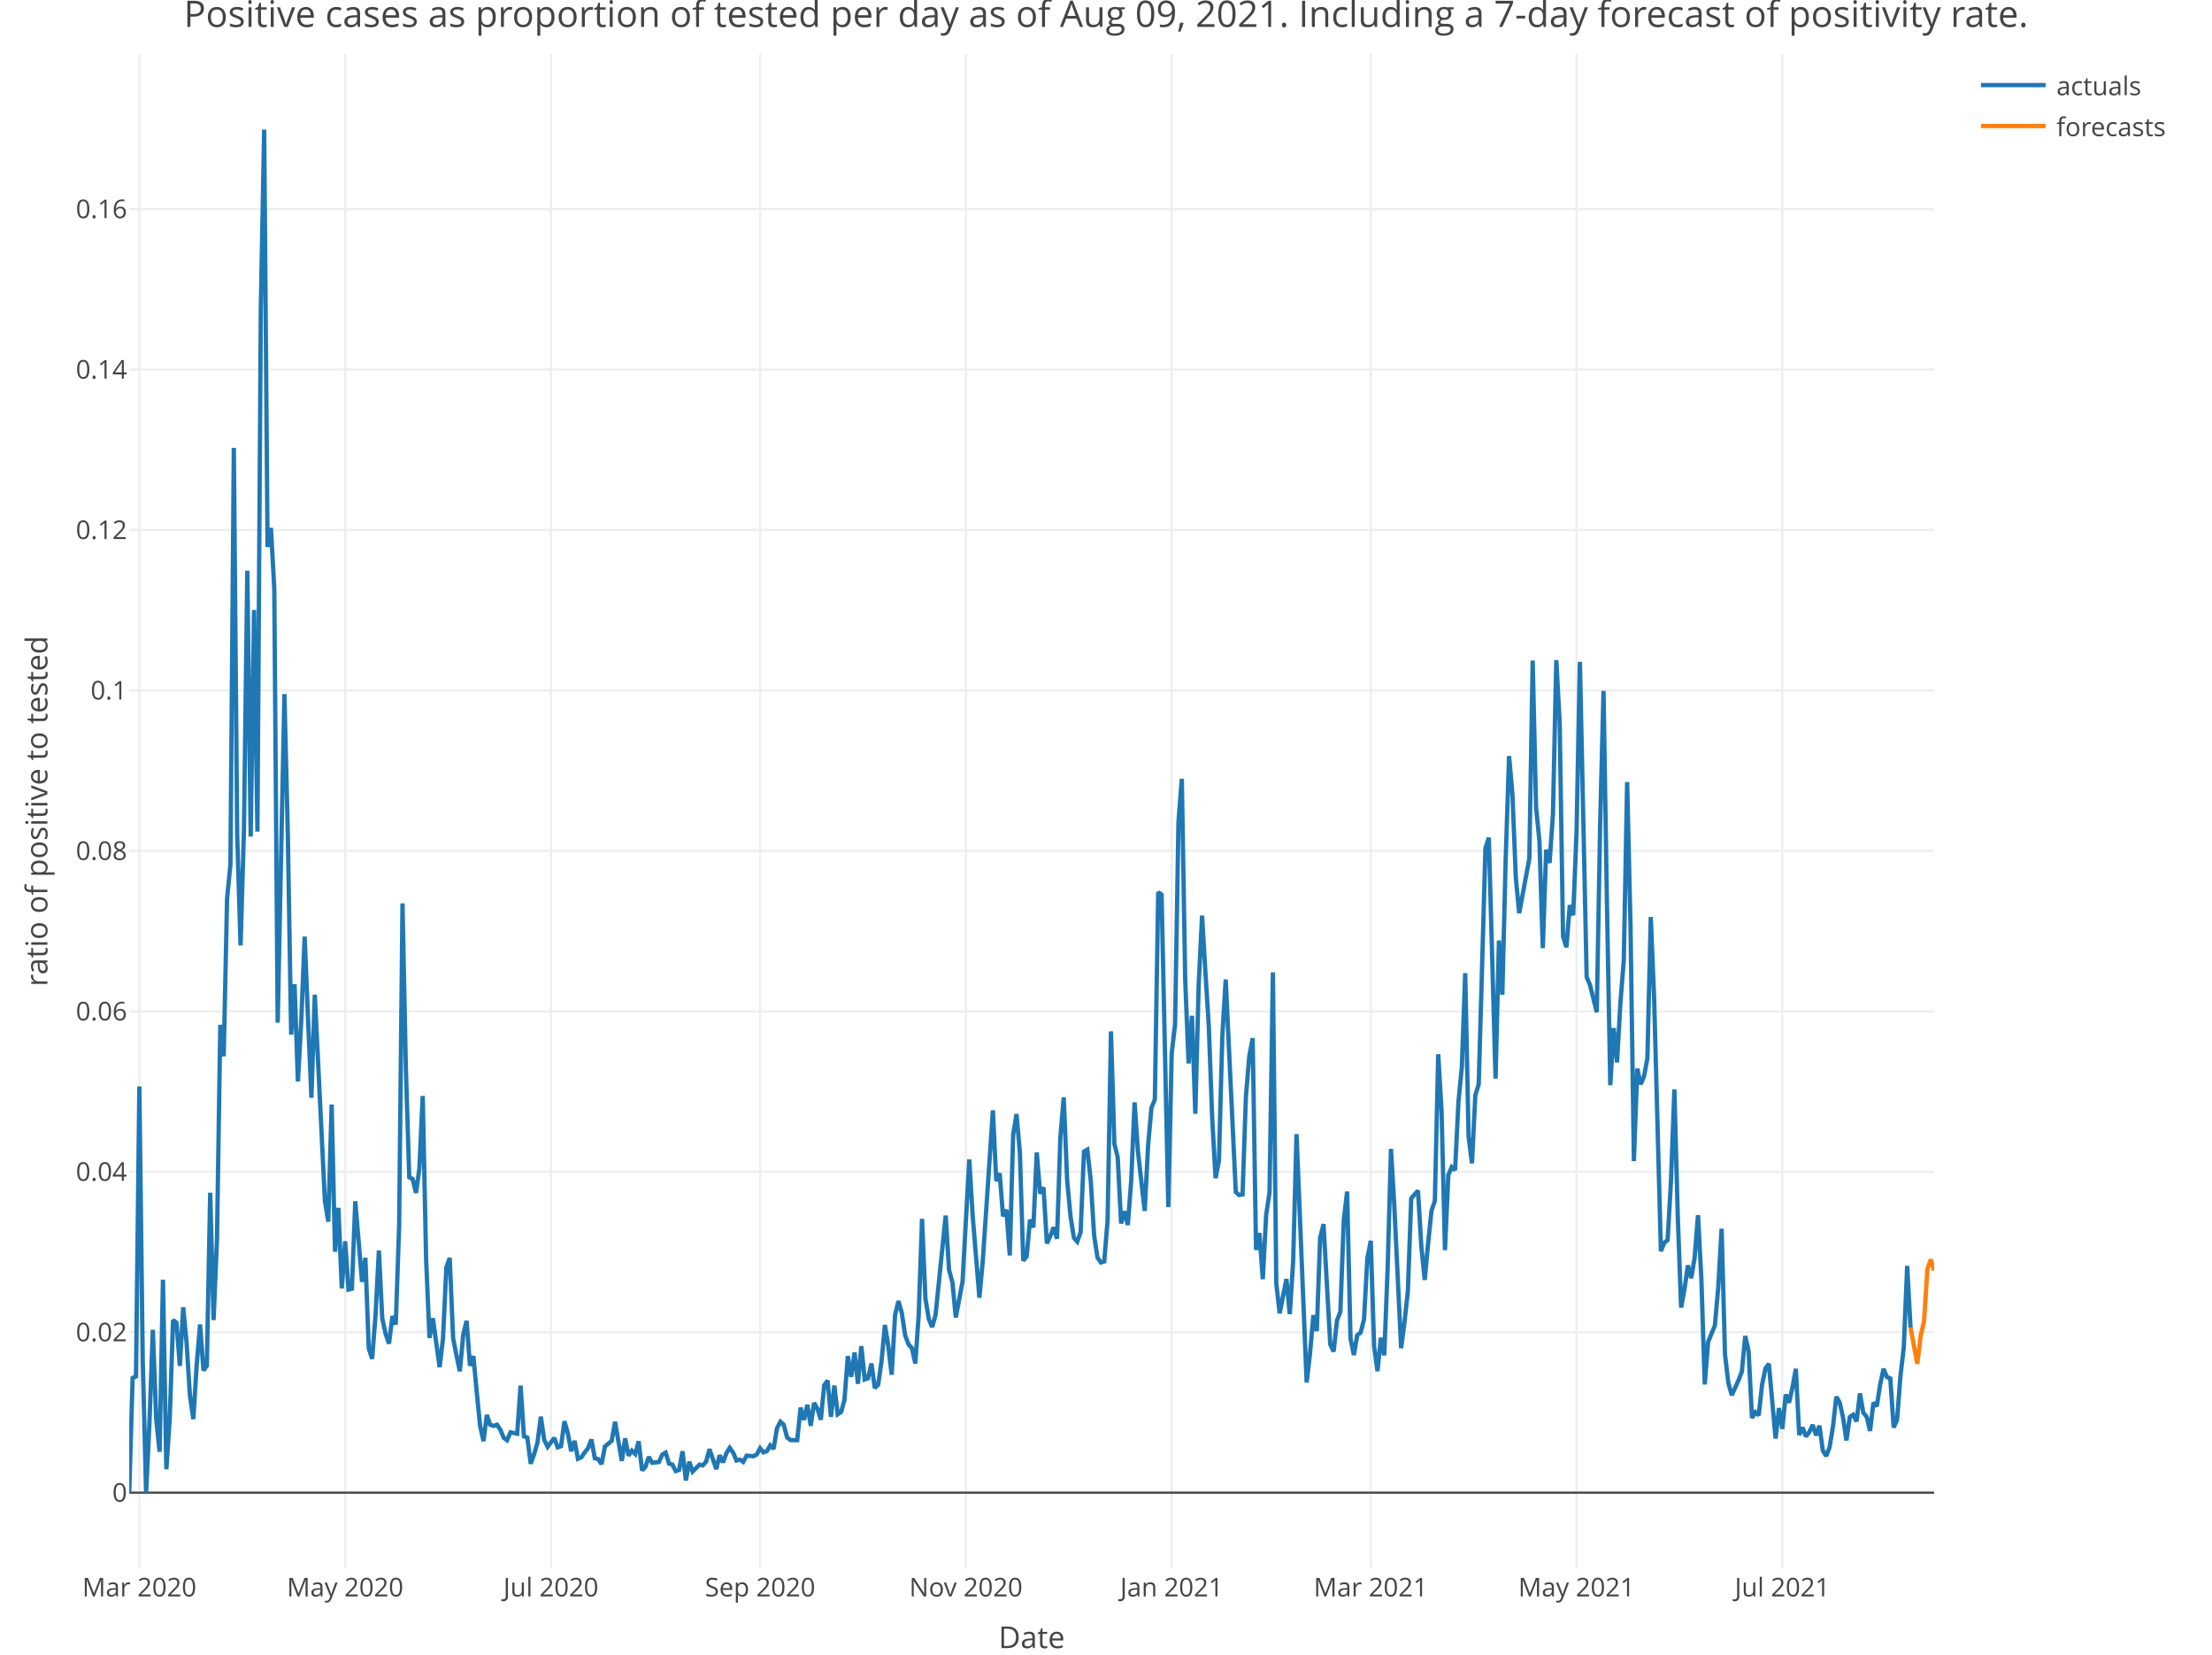
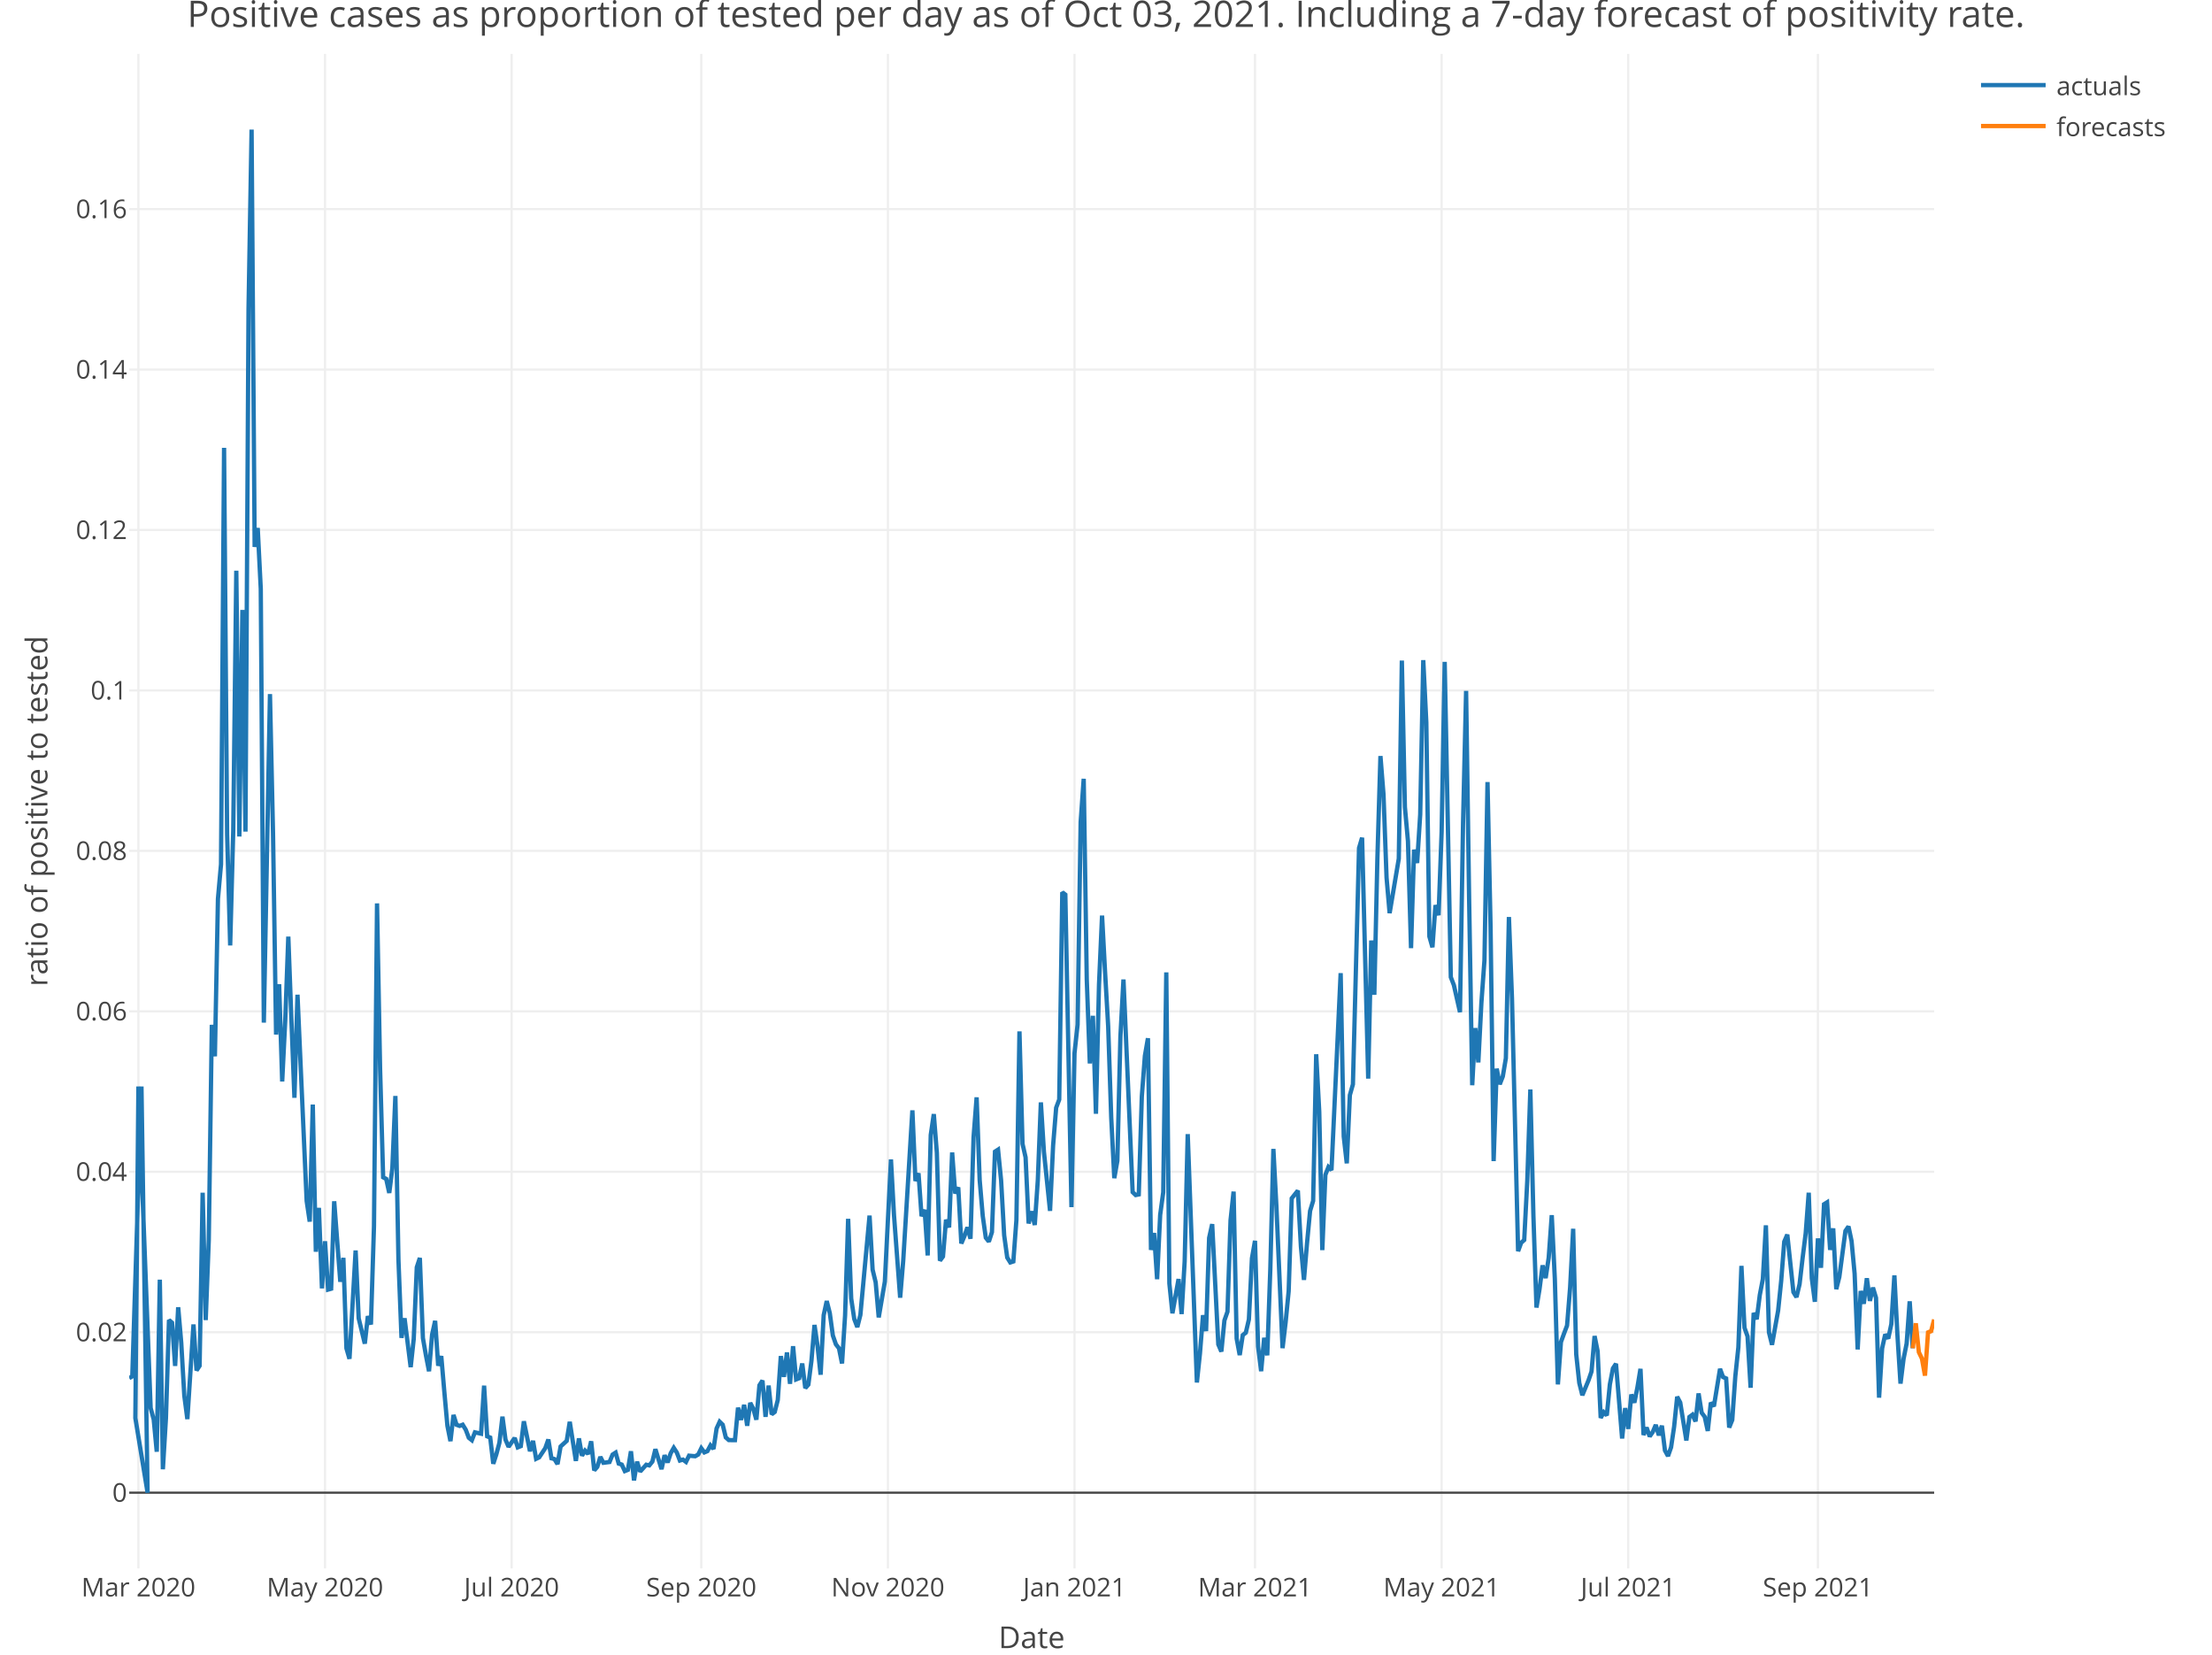
<svg xmlns="http://www.w3.org/2000/svg" class="main-svg" width="1027" height="768" style="" viewBox="0 0 1027 768">
  <rect x="0" y="0" width="1027" height="768" style="fill: rgb(255, 255, 255); fill-opacity: 1;" />
-   <defs id="defs-13354d">
+   <defs id="defs-9c3a24">
    <g class="clips">
-       <clipPath id="clip13354dxyplot" class="plotclip">
+       <clipPath id="clip9c3a24xyplot" class="plotclip">
        <rect width="838" height="703" />
      </clipPath>
-       <clipPath class="axesclip" id="clip13354dx">
+       <clipPath class="axesclip" id="clip9c3a24x">
        <rect x="60" y="0" width="838" height="768" />
      </clipPath>
-       <clipPath class="axesclip" id="clip13354dy">
+       <clipPath class="axesclip" id="clip9c3a24y">
        <rect x="0" y="25" width="1027" height="703" />
      </clipPath>
-       <clipPath class="axesclip" id="clip13354dxy">
+       <clipPath class="axesclip" id="clip9c3a24xy">
        <rect x="60" y="25" width="838" height="703" />
      </clipPath>
    </g>
    <g class="gradients" />
  </defs>
  <g class="bglayer" />
  <g class="layer-below">
    <g class="imagelayer" />
    <g class="shapelayer" />
  </g>
  <g class="cartesianlayer">
    <g class="subplot xy">
      <g class="layer-subplot">
        <g class="shapelayer" />
        <g class="imagelayer" />
      </g>
      <g class="gridlayer">
        <g class="x">
-           <path class="xgrid crisp" transform="translate(64.7,0)" d="M0,25v703" style="stroke: rgb(238, 238, 238); stroke-opacity: 1; stroke-width: 1px;" />
-           <path class="xgrid crisp" transform="translate(160.25,0)" d="M0,25v703" style="stroke: rgb(238, 238, 238); stroke-opacity: 1; stroke-width: 1px;" />
-           <path class="xgrid crisp" transform="translate(255.79,0)" d="M0,25v703" style="stroke: rgb(238, 238, 238); stroke-opacity: 1; stroke-width: 1px;" />
-           <path class="xgrid crisp" transform="translate(352.91,0)" d="M0,25v703" style="stroke: rgb(238, 238, 238); stroke-opacity: 1; stroke-width: 1px;" />
-           <path class="xgrid crisp" transform="translate(448.46,0)" d="M0,25v703" style="stroke: rgb(238, 238, 238); stroke-opacity: 1; stroke-width: 1px;" />
-           <path class="xgrid crisp" transform="translate(544,0)" d="M0,25v703" style="stroke: rgb(238, 238, 238); stroke-opacity: 1; stroke-width: 1px;" />
-           <path class="xgrid crisp" transform="translate(636.42,0)" d="M0,25v703" style="stroke: rgb(238, 238, 238); stroke-opacity: 1; stroke-width: 1px;" />
-           <path class="xgrid crisp" transform="translate(731.97,0)" d="M0,25v703" style="stroke: rgb(238, 238, 238); stroke-opacity: 1; stroke-width: 1px;" />
-           <path class="xgrid crisp" transform="translate(827.51,0)" d="M0,25v703" style="stroke: rgb(238, 238, 238); stroke-opacity: 1; stroke-width: 1px;" />
+           <path class="xgrid crisp" transform="translate(64.26,0)" d="M0,25v703" style="stroke: rgb(238, 238, 238); stroke-opacity: 1; stroke-width: 1px;" />
+           <path class="xgrid crisp" transform="translate(150.9,0)" d="M0,25v703" style="stroke: rgb(238, 238, 238); stroke-opacity: 1; stroke-width: 1px;" />
+           <path class="xgrid crisp" transform="translate(237.54,0)" d="M0,25v703" style="stroke: rgb(238, 238, 238); stroke-opacity: 1; stroke-width: 1px;" />
+           <path class="xgrid crisp" transform="translate(325.6,0)" d="M0,25v703" style="stroke: rgb(238, 238, 238); stroke-opacity: 1; stroke-width: 1px;" />
+           <path class="xgrid crisp" transform="translate(412.24,0)" d="M0,25v703" style="stroke: rgb(238, 238, 238); stroke-opacity: 1; stroke-width: 1px;" />
+           <path class="xgrid crisp" transform="translate(498.88,0)" d="M0,25v703" style="stroke: rgb(238, 238, 238); stroke-opacity: 1; stroke-width: 1px;" />
+           <path class="xgrid crisp" transform="translate(582.68,0)" d="M0,25v703" style="stroke: rgb(238, 238, 238); stroke-opacity: 1; stroke-width: 1px;" />
+           <path class="xgrid crisp" transform="translate(669.33,0)" d="M0,25v703" style="stroke: rgb(238, 238, 238); stroke-opacity: 1; stroke-width: 1px;" />
+           <path class="xgrid crisp" transform="translate(755.97,0)" d="M0,25v703" style="stroke: rgb(238, 238, 238); stroke-opacity: 1; stroke-width: 1px;" />
+           <path class="xgrid crisp" transform="translate(844.03,0)" d="M0,25v703" style="stroke: rgb(238, 238, 238); stroke-opacity: 1; stroke-width: 1px;" />
        </g>
        <g class="y">
          <path class="ygrid crisp" transform="translate(0,618.38)" d="M60,0h838" style="stroke: rgb(238, 238, 238); stroke-opacity: 1; stroke-width: 1px;" />
          <path class="ygrid crisp" transform="translate(0,543.9)" d="M60,0h838" style="stroke: rgb(238, 238, 238); stroke-opacity: 1; stroke-width: 1px;" />
          <path class="ygrid crisp" transform="translate(0,469.43)" d="M60,0h838" style="stroke: rgb(238, 238, 238); stroke-opacity: 1; stroke-width: 1px;" />
          <path class="ygrid crisp" transform="translate(0,394.95)" d="M60,0h838" style="stroke: rgb(238, 238, 238); stroke-opacity: 1; stroke-width: 1px;" />
          <path class="ygrid crisp" transform="translate(0,320.48)" d="M60,0h838" style="stroke: rgb(238, 238, 238); stroke-opacity: 1; stroke-width: 1px;" />
          <path class="ygrid crisp" transform="translate(0,246)" d="M60,0h838" style="stroke: rgb(238, 238, 238); stroke-opacity: 1; stroke-width: 1px;" />
          <path class="ygrid crisp" transform="translate(0,171.53)" d="M60,0h838" style="stroke: rgb(238, 238, 238); stroke-opacity: 1; stroke-width: 1px;" />
          <path class="ygrid crisp" transform="translate(0,97.05)" d="M60,0h838" style="stroke: rgb(238, 238, 238); stroke-opacity: 1; stroke-width: 1px;" />
        </g>
      </g>
      <g class="zerolinelayer">
        <path class="yzl zl crisp" transform="translate(0,692.85)" d="M60,0h838" style="stroke: rgb(68, 68, 68); stroke-opacity: 1; stroke-width: 1px;" />
      </g>
      <path class="xlines-below" />
      <path class="ylines-below" />
      <g class="overlines-below" />
      <g class="xaxislayer-below" />
      <g class="yaxislayer-below" />
      <g class="overaxes-below" />
-       <g class="plot" transform="translate(60, 25)" clip-path="url('#clip13354dxyplot')">
+       <g class="plot" transform="translate(60, 25)" clip-path="url('#clip9c3a24xyplot')">
        <g class="scatterlayer mlayer">
-           <g class="trace scatter traced43e6e" style="stroke-miterlimit: 2; opacity: 1;">
+           <g class="trace scatter trace505f63" style="stroke-miterlimit: 2; opacity: 1;">
            <g class="fills" />
            <g class="errorbars" />
            <g class="lines">
-               <path class="js-line" d="M0,667.85L1.57,614.65L3.13,613.88L4.7,479.31L6.27,606.3L7.83,667.85L9.4,635.19L10.96,592.24L12.53,633.84L14.1,648.85L15.66,568.99L17.23,656.99L18.8,633.37L20.36,587.72L21.93,588.96L23.5,609.02L25.06,581.78L26.63,598.29L28.19,622.85L29.76,633.7L31.33,608.34L32.89,589.76L34.46,611.12L36.03,608.98L37.59,528.61L39.16,587.74L40.73,550.68L42.29,450.69L43.86,465.31L45.42,392.22L46.99,376.2L48.56,182.87L50.12,362.24L51.69,413.84L53.26,360.54L54.82,239.9L56.39,363.29L57.96,258.12L59.52,361.01L61.09,118.28L62.65,35.15L64.22,228.86L65.79,220.07L67.35,248.32L68.92,449.67L72.05,297.17L73.62,361.77L75.19,455.21L76.75,431.85L78.32,476.98L79.88,448.51L81.45,409.75L83.02,447.94L84.58,484.56L86.15,436.71L90.85,532.47L92.41,542.04L93.98,487.7L95.55,556.02L97.11,535.64L98.68,573.02L100.25,551.15L101.81,573.59L103.38,573.19L104.95,532.59L108.08,569.97L109.64,558.85L111.21,600.84L112.78,605.71L114.34,585.75L115.91,555.43L117.48,586.92L119.04,594.14L120.61,598.67L122.18,585.91L123.74,589.78L125.31,544.2L126.87,394.32L128.44,471.12L130.01,521.47L131.57,522.22L133.14,528.73L134.71,517.37L136.27,483.71L137.84,559.63L139.41,596L140.97,586.89L144.1,609.58L145.67,596.5L147.24,563.23L148.8,558.9L150.37,596.08L151.94,604.18L153.5,611.49L155.07,594.52L156.64,588.09L158.2,608.93L159.77,604.45L161.33,620.98L162.9,636.79L164.47,643.93L166.03,631.77L167.6,636.34L169.17,636.86L170.73,636.31L172.3,638.62L173.87,642.37L175.43,643.5L177,639.84L180.13,640.47L181.7,618.17L183.26,641.7L184.83,642.27L186.4,654.42L187.96,650.06L189.53,644.7L191.1,632.57L192.66,643.24L194.23,646.56L197.36,642.45L198.93,646.82L200.49,646.25L202.06,634.71L203.63,640.25L205.19,648.61L206.76,643.8L208.33,652.13L209.89,651.45L211.46,649.18L213.02,647.18L214.59,643.16L216.16,651.87L217.72,652.25L219.29,654.59L220.86,646.42L223.99,643.81L225.56,634.95L228.69,653.1L230.25,642.65L231.82,650.67L233.39,648.34L234.95,649.88L236.52,644L238.09,657.49L239.65,655.88L241.22,651.24L242.79,653.98L245.92,653.62L247.48,650.17L249.05,649.26L250.62,654.34L252.18,654.81L253.75,657.83L255.32,657.26L256.88,648.63L258.45,662.16L260.01,653.45L261.58,658.05L263.15,656.48L264.71,654.88L266.28,655.18L267.85,653.43L269.41,647.67L272.55,656.93L274.11,650.47L275.68,653.82L277.24,649.54L278.81,647.04L280.38,649.24L281.94,652.93L283.51,652.5L285.08,653.57L286.64,650.68L289.78,650.94L291.34,650.14L292.91,647.22L294.47,649.16L296.04,648.57L297.61,645.9L299.17,647.53L300.74,638.03L302.31,634.93L303.87,636.33L305.44,642.19L307.01,643.45L310.14,643.46L311.7,628.39L313.27,634.06L314.84,627.07L316.4,636.8L317.97,626.17L319.54,628.93L321.1,633.98L322.67,618.01L324.24,615.81L325.8,632.65L327.37,618.13L328.93,631.47L330.5,630.39L332.07,624.84L333.63,604.45L335.2,614.09L336.77,602.76L338.33,617.32L339.9,599.86L341.47,615.28L343.03,614.71L344.6,607.89L346.16,619.3L347.73,617.69L349.3,606.64L350.86,590L352.43,599.84L354,613.1L355.56,585.46L357.13,578.91L358.7,584.49L360.26,594.89L361.83,599L363.39,600.82L364.96,607.87L366.53,585.58L368.09,540.73L369.66,577.74L371.23,587.26L372.79,590.99L374.36,585.36L379.06,539.24L380.62,564.36L382.19,570.21L383.76,586.49L386.89,569.88L388.46,541.36L390.02,513.18L391.59,539.19L394.72,577.35L396.29,560.22L400.99,490.39L402.55,523.19L404.12,519.59L405.69,539.52L407.25,536.55L408.82,557.74L410.39,501.82L411.95,492.13L413.52,510.06L415.08,560.16L416.65,558.24L418.22,541.15L419.78,544.71L421.35,509.94L422.92,528.97L424.48,526.13L426.05,552.17L427.61,548.83L429.18,544.69L430.75,549.98L432.31,502.86L433.88,484.35L435.45,522.78L437.01,539.39L438.58,549.49L440.15,551.31L441.71,546.93L443.28,509.55L444.84,508.63L446.41,522.88L447.98,548.38L449.54,558.71L451.11,560.98L452.68,560.53L454.24,541.31L455.81,453.74L457.38,505.92L458.94,512.19L460.51,542.9L462.07,537.26L463.64,543.6L465.21,522.81L466.77,486.7L468.34,509.59L471.47,537.05L473.04,506.75L474.61,489.16L476.17,485.36L477.74,389.16L479.3,390.26L482.44,535.32L484,463.9L485.57,450.6L487.14,356.6L488.7,336.49L490.27,429.6L491.84,468.62L493.4,446.5L494.97,491.98L496.53,432.08L498.1,399.98L499.67,426.57L501.23,451.36L502.8,493.83L504.37,521.87L505.93,513.81L507.5,456.12L509.07,429.65L513.76,528.35L515.33,529.7L516.9,529.41L518.46,483.97L520.03,465.14L521.6,456.92L523.16,555.18L524.73,547.32L526.3,568.77L527.86,538.94L529.43,528.41L530.99,426.34L532.56,570.69L534.13,584.59L537.26,568.69L538.83,584.94L540.39,560.52L541.96,501.42L546.66,616.71L548.22,603.24L549.79,585.47L551.36,592.84L552.92,549.59L554.49,543.2L557.62,599.03L559.19,602.34L560.76,587.9L562.32,583.83L563.89,541.43L565.45,528.1L567.02,596.3L568.59,603.98L570.15,594.71L571.72,593.58L573.29,587.45L574.85,559.06L576.42,550.94L577.99,600.05L579.55,611.46L581.12,595.96L582.68,604.1L584.25,564.02L585.82,508.29L587.38,535.2L590.52,600.77L592.08,588.84L593.65,574.3L595.21,531.23L598.35,527.65L599.91,553.55L601.48,569.1L603.05,552.09L604.61,537.08L606.18,532.39L607.75,464.35L609.31,491.02L610.88,555.27L612.44,520.33L614.01,516.7L615.58,518.12L617.14,486.36L618.71,470.3L620.28,426.7L621.84,502.48L623.41,514.99L624.98,483.32L626.54,478.32L628.11,423.7L629.67,368.63L631.24,363.83L634.37,475.67L635.94,411.54L637.51,436.75L639.07,373.53L640.64,325.93L642.21,343.76L643.77,382.38L645.34,398.85L650.04,373.56L651.6,281.61L653.17,349.65L654.74,365.51L656.3,415.1L657.87,369.39L659.44,375.58L661,353.09L662.57,281.41L664.13,310.26L665.7,409.68L667.27,414.69L668.83,395.13L670.4,399.81L671.97,361.08L673.53,282.22L676.67,428.56L678.23,432.25L681.36,444.82L682.93,357.12L684.5,295.68L686.06,393.23L687.63,478.73L689.2,452.19L690.76,468.14L692.33,440.48L693.9,420.78L695.46,338.01L697.03,405.25L698.59,513.95L700.16,471.03L701.73,478.28L703.29,474.64L704.86,466.2L706.43,400.64L707.99,438.33L711.13,555.76L712.69,551.85L714.26,550.56L715.82,523.05L717.39,480.7L718.96,539.39L720.52,581.93L722.09,573.34L723.66,562.34L725.22,568.26L726.79,558.78L728.36,539.04L729.92,568.5L731.49,617.6L733.05,597.95L734.62,594.02L736.19,590.28L737.75,572.65L739.32,545.35L740.89,603.63L742.45,616.92L744.02,622.61L747.15,615.74L748.72,611.63L750.28,595.14L751.85,602.18L753.42,633.15L754.98,630.5L756.55,631.96L758.12,617.57L759.68,610.16L761.25,608.02L764.38,642.71L765.95,628.58L767.51,638.25L769.08,622.28L770.65,626.08L772.21,618.96L773.78,610.37L775.35,641.07L776.91,637.61L778.48,641.74L780.04,639.72L781.61,636.39L783.18,641.21L784.74,636.76L786.31,648.26L787.88,650.85L789.44,646.8L791.01,637.21L792.58,623.33L794.14,626L795.71,633.04L797.27,643.62L798.84,632.7L800.41,631.66L801.97,634.76L803.54,621.78L805.11,630.71L806.67,632.64L808.24,639.19L809.81,626.06L811.37,627.76L812.94,617.58L814.5,610.37L816.07,614.19L817.64,614.82L819.2,637.61L820.77,634.09L822.34,613.86L823.9,600.37L825.47,562.58L827.04,591.28" style="vector-effect: non-scaling-stroke; fill: none; stroke: rgb(31, 119, 180); stroke-opacity: 1; stroke-width: 2px; opacity: 1;" />
+               <path class="js-line" d="M0,614.65L1.42,613.88L5.68,479.31L8.52,667.85L2.84,633.21L4.26,479.31L9.94,628.55L11.36,633.84L12.78,648.85L14.2,568.99L15.62,656.99L17.04,633.37L18.46,587.72L19.88,588.96L21.31,609.02L22.73,581.78L24.15,598.29L25.57,622.85L26.99,633.7L29.83,589.76L31.25,611.12L32.67,608.98L34.09,528.61L35.51,587.74L36.93,550.68L38.35,450.69L39.77,465.31L41.19,392.22L42.61,376.2L44.03,182.87L45.45,362.24L46.87,413.84L48.29,360.54L49.71,239.9L51.13,363.29L52.55,258.12L53.97,361.01L55.39,118.28L56.81,35.15L58.23,228.86L59.65,220.07L61.07,248.32L62.49,449.67L65.34,297.17L66.76,361.77L68.18,455.21L69.6,431.85L71.02,476.98L72.44,448.51L73.86,409.75L75.28,447.94L76.7,484.56L78.12,436.71L82.38,532.47L83.8,542.04L85.22,487.7L86.64,556.02L88.06,535.64L89.48,573.02L90.9,551.15L92.32,573.59L93.74,573.19L95.16,532.59L98,569.97L99.42,558.85L100.84,600.84L102.26,605.71L105.11,555.43L106.53,586.92L109.37,598.67L110.79,585.91L112.21,589.78L113.63,544.2L115.05,394.32L116.47,471.12L117.89,521.47L119.31,522.22L120.73,528.73L122.15,517.37L123.57,483.71L124.99,559.63L126.41,596L127.83,586.89L130.67,609.58L132.09,596.5L133.51,563.23L134.93,558.9L136.35,596.08L137.77,604.18L139.19,611.49L140.61,594.52L142.03,588.09L143.45,608.93L144.87,604.45L146.29,620.98L147.72,636.79L149.14,643.93L150.56,631.77L151.98,636.34L153.4,636.86L154.82,636.31L156.24,638.62L157.66,642.37L159.08,643.5L160.5,639.84L163.34,640.47L164.76,618.17L166.18,641.7L167.6,642.27L169.02,654.42L170.44,650.06L171.86,644.7L173.28,632.57L174.7,643.24L176.12,646.56L178.96,642.45L180.38,646.82L181.8,646.25L183.22,634.71L186.06,648.61L187.48,643.8L188.91,652.13L190.33,651.45L193.17,647.18L194.59,643.16L196.01,651.87L197.43,652.25L198.85,654.59L200.27,646.42L203.11,643.81L204.53,634.95L207.37,653.1L208.79,642.65L210.21,650.67L211.63,648.34L213.05,649.88L214.47,644L215.89,657.49L217.31,655.88L218.73,651.24L220.15,653.98L222.99,653.62L224.41,650.17L225.83,649.26L227.25,654.34L228.67,654.81L230.09,657.83L231.52,657.26L232.94,648.63L234.36,662.16L235.78,653.45L237.2,658.05L238.62,656.48L240.04,654.88L241.46,655.18L242.88,653.43L244.3,647.67L247.14,656.93L248.56,650.47L249.98,653.82L251.4,649.54L252.82,647.04L254.24,649.24L255.66,652.93L257.08,652.5L258.5,653.57L259.92,650.68L262.76,650.94L264.18,650.14L265.6,647.22L267.02,649.16L268.44,648.57L269.86,645.9L271.28,647.53L272.71,638.03L274.13,634.93L275.55,636.33L276.97,642.19L278.39,643.45L281.23,643.46L282.65,628.39L284.07,634.06L285.49,627.07L286.91,636.8L288.33,626.17L289.75,628.93L291.17,633.98L292.59,618.01L294.01,615.81L295.43,632.65L296.85,618.13L298.27,631.47L299.69,630.39L301.11,624.84L302.53,604.45L303.95,614.09L305.37,602.76L306.79,617.32L308.21,599.86L309.63,615.28L311.05,614.71L312.47,607.89L313.89,619.3L315.32,617.69L316.74,606.64L318.16,590L319.58,599.84L321,613.1L322.42,585.46L323.84,578.91L325.26,584.49L326.68,594.89L328.1,599L329.52,600.82L330.94,607.87L332.36,585.58L333.78,540.73L335.2,577.74L336.62,587.26L338.04,590.99L339.46,585.36L343.72,539.24L345.14,564.36L346.56,570.21L347.98,586.49L350.82,569.88L352.24,541.36L353.66,513.18L355.08,539.19L357.93,577.35L359.35,560.22L363.61,490.39L365.03,523.19L366.45,519.59L367.87,539.52L369.29,536.55L370.71,557.74L372.13,501.82L373.55,492.13L374.97,510.06L376.39,560.16L377.81,558.24L379.23,541.15L380.65,544.71L382.07,509.94L383.49,528.97L384.91,526.13L386.33,552.17L387.75,548.83L389.17,544.69L390.59,549.98L392.01,502.86L393.43,484.35L394.85,522.78L396.27,539.39L397.69,549.49L399.12,551.31L400.54,546.93L401.96,509.55L403.38,508.63L404.8,522.88L406.22,548.38L407.64,558.71L409.06,560.98L410.48,560.53L411.9,541.31L413.32,453.74L414.74,505.92L416.16,512.19L417.58,542.9L419,537.26L420.42,543.6L421.84,522.81L423.26,486.7L424.68,509.59L427.52,537.05L428.94,506.75L430.36,489.16L431.78,485.36L433.2,389.16L434.62,390.26L437.46,535.32L438.88,463.9L440.31,450.6L441.73,356.6L443.15,336.49L444.57,429.6L445.99,468.62L447.41,446.5L448.83,491.98L450.25,432.08L451.67,399.98L453.09,426.57L454.51,451.36L455.93,493.83L457.35,521.87L458.77,513.81L460.19,456.12L461.61,429.65L465.87,528.35L467.29,529.7L468.71,529.41L470.13,483.97L471.55,465.14L472.97,456.92L474.39,555.18L475.81,547.32L477.23,568.77L478.65,538.94L480.07,528.41L481.49,426.34L482.92,570.69L484.34,584.59L487.18,568.69L488.6,584.94L490.02,560.52L491.44,501.42L495.7,616.71L497.12,603.24L498.54,585.47L499.96,592.84L501.38,549.59L502.8,543.2L505.64,599.03L507.06,602.34L508.48,587.9L509.9,583.83L511.32,541.43L512.74,528.1L514.16,596.3L515.58,603.98L517,594.71L518.42,593.58L519.84,587.45L521.26,559.06L522.68,550.94L524.11,600.05L525.53,611.46L526.95,595.96L528.37,604.1L529.79,564.02L531.21,508.29L532.63,535.2L535.47,600.77L536.89,588.84L538.31,574.3L539.73,531.23L542.57,527.65L543.99,553.55L545.41,569.1L546.83,552.09L548.25,537.08L549.67,532.39L551.09,464.35L552.51,491.02L553.93,555.27L555.35,520.33L556.77,516.7L558.19,518.12L562.45,426.7L563.87,502.48L565.29,514.99L566.72,483.32L568.14,478.32L569.56,423.7L570.98,368.63L572.4,363.83L575.24,475.67L576.66,411.54L578.08,436.75L579.5,373.53L580.92,325.93L582.34,343.76L583.76,382.38L585.18,398.85L589.44,373.56L590.86,281.61L592.28,349.65L593.7,365.51L595.12,415.1L596.54,369.39L597.96,375.58L599.38,353.09L600.8,281.41L602.22,310.26L603.64,409.68L605.06,414.69L606.48,395.13L607.91,399.81L609.33,361.08L610.75,282.22L613.59,428.56L615.01,432.25L617.85,444.82L619.27,357.12L620.69,295.68L622.11,393.23L623.53,478.73L624.95,452.19L626.37,468.14L627.79,440.48L629.21,420.78L630.63,338.01L632.05,405.25L633.47,513.95L634.89,471.03L636.31,478.28L637.73,474.64L639.15,466.2L640.57,400.64L641.99,438.33L644.83,555.76L646.25,551.85L647.67,550.56L649.09,523.05L650.52,480.7L651.94,539.39L653.36,581.93L654.78,573.34L656.2,562.34L657.62,568.26L659.04,558.78L660.46,539.04L661.88,568.5L663.3,617.6L664.72,597.95L666.14,594.02L667.56,590.28L668.98,572.65L670.4,545.35L671.82,603.63L673.24,616.92L674.66,622.61L677.5,615.74L678.92,611.63L680.34,595.14L681.76,602.18L683.18,633.15L684.6,630.5L686.02,631.96L687.44,617.57L688.86,610.16L690.28,608.02L693.13,642.71L694.55,628.58L695.97,638.25L697.39,622.28L698.81,626.08L700.23,618.96L701.65,610.37L703.07,641.07L704.49,637.61L705.91,641.74L707.33,639.72L708.75,636.39L710.17,641.21L711.59,636.76L713.01,648.26L714.43,650.85L715.85,646.8L717.27,637.21L718.69,623.33L720.11,626L722.95,643.62L724.37,632.7L725.79,631.66L727.21,634.76L728.63,621.78L730.05,630.71L731.47,632.64L732.89,639.19L734.32,626.06L735.74,627.76L738.58,610.37L740,614.19L741.42,614.82L742.84,637.61L744.26,634.09L745.68,613.86L747.1,600.37L748.52,562.58L749.94,591.28L751.36,595.31L752.78,619.15L754.2,584.42L755.62,587.33L757.04,576.14L758.46,568.7L759.88,543.76L761.3,593.41L762.72,599.2L765.56,583.32L766.98,569.53L768.4,551.34L769.82,548.07L772.66,574.78L774.08,577.08L775.51,571.11L776.93,558.86L778.35,547.47L779.77,528.62L781.19,568.33L782.61,579.25L784.03,549.83L785.45,563.46L786.87,533.98L788.29,533.09L789.71,555.17L791.13,545.16L792.55,573.39L793.97,567.74L796.81,546.36L798.23,544.28L799.65,551.03L801.07,566.18L802.49,601.38L803.91,574.23L805.33,580.17L806.75,568.32L808.17,578.82L809.59,572.67L811.01,577.4L812.43,623.75L813.85,600.86L815.27,594.4L816.69,596.29L818.12,589.57L819.54,567L820.96,594.89L822.38,617.22L823.8,605.74L825.22,598.61L826.64,579.02L828.06,600.82" style="vector-effect: non-scaling-stroke; fill: none; stroke: rgb(31, 119, 180); stroke-opacity: 1; stroke-width: 2px; opacity: 1;" />
            </g>
            <g class="points" />
            <g class="text" />
          </g>
-           <g class="trace scatter trace08e97d" style="stroke-miterlimit: 2; opacity: 1;">
+           <g class="trace scatter trace4340ff" style="stroke-miterlimit: 2; opacity: 1;">
            <g class="fills" />
            <g class="errorbars" />
            <g class="lines">
-               <path class="js-line" d="M827.04,591.28L830.17,608.05L831.73,595.02L833.3,588.36L834.87,564.02L836.43,559.6L838,564.72" style="vector-effect: non-scaling-stroke; fill: none; stroke: rgb(255, 127, 14); stroke-opacity: 1; stroke-width: 2px; opacity: 1;" />
+               <path class="js-line" d="M828.06,600.82L829.48,589.22L830.9,602.64L832.32,605.59L833.74,613.52L835.16,593.45L836.58,592.87L838,587.48" style="vector-effect: non-scaling-stroke; fill: none; stroke: rgb(255, 127, 14); stroke-opacity: 1; stroke-width: 2px; opacity: 1;" />
            </g>
            <g class="points" />
            <g class="text" />
          </g>
        </g>
      </g>
      <g class="overplot" />
      <path class="xlines-above crisp" style="fill: none;" d="M0,0" />
      <path class="ylines-above crisp" style="fill: none;" d="M0,0" />
      <g class="overlines-above" />
      <g class="xaxislayer-above">
        <g class="xtick">
-           <text text-anchor="middle" x="0" y="741" transform="translate(64.7,0)" style="font-family: 'Open Sans', verdana, arial, sans-serif; font-size: 12px; fill: rgb(68, 68, 68); fill-opacity: 1; white-space: pre;">Mar 2020</text>
-         </g>
-         <g class="xtick">
-           <text text-anchor="middle" x="0" y="741" transform="translate(160.25,0)" style="font-family: 'Open Sans', verdana, arial, sans-serif; font-size: 12px; fill: rgb(68, 68, 68); fill-opacity: 1; white-space: pre;">May 2020</text>
-         </g>
-         <g class="xtick">
-           <text text-anchor="middle" x="0" y="741" transform="translate(255.79,0)" style="font-family: 'Open Sans', verdana, arial, sans-serif; font-size: 12px; fill: rgb(68, 68, 68); fill-opacity: 1; white-space: pre;">Jul 2020</text>
-         </g>
-         <g class="xtick">
-           <text text-anchor="middle" x="0" y="741" transform="translate(352.91,0)" style="font-family: 'Open Sans', verdana, arial, sans-serif; font-size: 12px; fill: rgb(68, 68, 68); fill-opacity: 1; white-space: pre;">Sep 2020</text>
-         </g>
-         <g class="xtick">
-           <text text-anchor="middle" x="0" y="741" transform="translate(448.46,0)" style="font-family: 'Open Sans', verdana, arial, sans-serif; font-size: 12px; fill: rgb(68, 68, 68); fill-opacity: 1; white-space: pre;">Nov 2020</text>
-         </g>
-         <g class="xtick">
-           <text text-anchor="middle" x="0" y="741" transform="translate(544,0)" style="font-family: 'Open Sans', verdana, arial, sans-serif; font-size: 12px; fill: rgb(68, 68, 68); fill-opacity: 1; white-space: pre;">Jan 2021</text>
-         </g>
-         <g class="xtick">
-           <text text-anchor="middle" x="0" y="741" transform="translate(636.42,0)" style="font-family: 'Open Sans', verdana, arial, sans-serif; font-size: 12px; fill: rgb(68, 68, 68); fill-opacity: 1; white-space: pre;">Mar 2021</text>
-         </g>
-         <g class="xtick">
-           <text text-anchor="middle" x="0" y="741" transform="translate(731.97,0)" style="font-family: 'Open Sans', verdana, arial, sans-serif; font-size: 12px; fill: rgb(68, 68, 68); fill-opacity: 1; white-space: pre;">May 2021</text>
-         </g>
-         <g class="xtick">
-           <text text-anchor="middle" x="0" y="741" transform="translate(827.51,0)" style="font-family: 'Open Sans', verdana, arial, sans-serif; font-size: 12px; fill: rgb(68, 68, 68); fill-opacity: 1; white-space: pre;">Jul 2021</text>
+           <text text-anchor="middle" x="0" y="741" transform="translate(64.26,0)" style="font-family: 'Open Sans', verdana, arial, sans-serif; font-size: 12px; fill: rgb(68, 68, 68); fill-opacity: 1; white-space: pre;">Mar 2020</text>
+         </g>
+         <g class="xtick">
+           <text text-anchor="middle" x="0" y="741" transform="translate(150.9,0)" style="font-family: 'Open Sans', verdana, arial, sans-serif; font-size: 12px; fill: rgb(68, 68, 68); fill-opacity: 1; white-space: pre;">May 2020</text>
+         </g>
+         <g class="xtick">
+           <text text-anchor="middle" x="0" y="741" transform="translate(237.54,0)" style="font-family: 'Open Sans', verdana, arial, sans-serif; font-size: 12px; fill: rgb(68, 68, 68); fill-opacity: 1; white-space: pre;">Jul 2020</text>
+         </g>
+         <g class="xtick">
+           <text text-anchor="middle" x="0" y="741" transform="translate(325.6,0)" style="font-family: 'Open Sans', verdana, arial, sans-serif; font-size: 12px; fill: rgb(68, 68, 68); fill-opacity: 1; white-space: pre;">Sep 2020</text>
+         </g>
+         <g class="xtick">
+           <text text-anchor="middle" x="0" y="741" transform="translate(412.24,0)" style="font-family: 'Open Sans', verdana, arial, sans-serif; font-size: 12px; fill: rgb(68, 68, 68); fill-opacity: 1; white-space: pre;">Nov 2020</text>
+         </g>
+         <g class="xtick">
+           <text text-anchor="middle" x="0" y="741" transform="translate(498.88,0)" style="font-family: 'Open Sans', verdana, arial, sans-serif; font-size: 12px; fill: rgb(68, 68, 68); fill-opacity: 1; white-space: pre;">Jan 2021</text>
+         </g>
+         <g class="xtick">
+           <text text-anchor="middle" x="0" y="741" transform="translate(582.68,0)" style="font-family: 'Open Sans', verdana, arial, sans-serif; font-size: 12px; fill: rgb(68, 68, 68); fill-opacity: 1; white-space: pre;">Mar 2021</text>
+         </g>
+         <g class="xtick">
+           <text text-anchor="middle" x="0" y="741" transform="translate(669.33,0)" style="font-family: 'Open Sans', verdana, arial, sans-serif; font-size: 12px; fill: rgb(68, 68, 68); fill-opacity: 1; white-space: pre;">May 2021</text>
+         </g>
+         <g class="xtick">
+           <text text-anchor="middle" x="0" y="741" transform="translate(755.97,0)" style="font-family: 'Open Sans', verdana, arial, sans-serif; font-size: 12px; fill: rgb(68, 68, 68); fill-opacity: 1; white-space: pre;">Jul 2021</text>
+         </g>
+         <g class="xtick">
+           <text text-anchor="middle" x="0" y="741" transform="translate(844.03,0)" style="font-family: 'Open Sans', verdana, arial, sans-serif; font-size: 12px; fill: rgb(68, 68, 68); fill-opacity: 1; white-space: pre;">Sep 2021</text>
        </g>
      </g>
      <g class="yaxislayer-above">
        <g class="ytick">
          <text text-anchor="end" x="59" y="4.2" transform="translate(0,692.85)" style="font-family: 'Open Sans', verdana, arial, sans-serif; font-size: 12px; fill: rgb(68, 68, 68); fill-opacity: 1; white-space: pre;">0</text>
        </g>
        <g class="ytick">
          <text text-anchor="end" x="59" y="4.2" transform="translate(0,618.38)" style="font-family: 'Open Sans', verdana, arial, sans-serif; font-size: 12px; fill: rgb(68, 68, 68); fill-opacity: 1; white-space: pre;">0.02</text>
        </g>
        <g class="ytick">
          <text text-anchor="end" x="59" y="4.2" transform="translate(0,543.9)" style="font-family: 'Open Sans', verdana, arial, sans-serif; font-size: 12px; fill: rgb(68, 68, 68); fill-opacity: 1; white-space: pre;">0.04</text>
        </g>
        <g class="ytick">
          <text text-anchor="end" x="59" y="4.2" transform="translate(0,469.43)" style="font-family: 'Open Sans', verdana, arial, sans-serif; font-size: 12px; fill: rgb(68, 68, 68); fill-opacity: 1; white-space: pre;">0.06</text>
        </g>
        <g class="ytick">
          <text text-anchor="end" x="59" y="4.2" transform="translate(0,394.95)" style="font-family: 'Open Sans', verdana, arial, sans-serif; font-size: 12px; fill: rgb(68, 68, 68); fill-opacity: 1; white-space: pre;">0.08</text>
        </g>
        <g class="ytick">
          <text text-anchor="end" x="59" y="4.2" transform="translate(0,320.48)" style="font-family: 'Open Sans', verdana, arial, sans-serif; font-size: 12px; fill: rgb(68, 68, 68); fill-opacity: 1; white-space: pre;">0.1</text>
        </g>
        <g class="ytick">
          <text text-anchor="end" x="59" y="4.2" transform="translate(0,246)" style="font-family: 'Open Sans', verdana, arial, sans-serif; font-size: 12px; fill: rgb(68, 68, 68); fill-opacity: 1; white-space: pre;">0.12</text>
        </g>
        <g class="ytick">
          <text text-anchor="end" x="59" y="4.2" transform="translate(0,171.53)" style="font-family: 'Open Sans', verdana, arial, sans-serif; font-size: 12px; fill: rgb(68, 68, 68); fill-opacity: 1; white-space: pre;">0.14</text>
        </g>
        <g class="ytick">
          <text text-anchor="end" x="59" y="4.2" transform="translate(0,97.05)" style="font-family: 'Open Sans', verdana, arial, sans-serif; font-size: 12px; fill: rgb(68, 68, 68); fill-opacity: 1; white-space: pre;">0.16</text>
        </g>
      </g>
      <g class="overaxes-above" />
    </g>
  </g>
  <g class="polarlayer" />
  <g class="ternarylayer" />
  <g class="geolayer" />
  <g class="funnelarealayer" />
  <g class="pielayer" />
  <g class="treemaplayer" />
  <g class="sunburstlayer" />
  <g class="glimages" />
-   <defs id="topdefs-13354d">
+   <defs id="topdefs-9c3a24">
    <g class="clips" />
-     <clipPath id="legend13354d">
+     <clipPath id="legend9c3a24">
      <rect width="102" height="48" x="0" y="0" />
    </clipPath>
  </defs>
  <g class="layer-above">
    <g class="imagelayer" />
    <g class="shapelayer" />
  </g>
  <g class="infolayer">
    <g class="legend" pointer-events="all" transform="translate(914.76, 25)">
      <rect class="bg" shape-rendering="crispEdges" style="stroke: rgb(68, 68, 68); stroke-opacity: 1; fill: rgb(255, 255, 255); fill-opacity: 1; stroke-width: 0px;" width="102" height="48" x="0" y="0" />
-       <g class="scrollbox" transform="translate(0, 0)" clip-path="url('#legend13354d')">
+       <g class="scrollbox" transform="translate(0, 0)" clip-path="url('#legend9c3a24')">
        <g class="groups">
          <g class="traces" style="opacity: 1;" transform="translate(0, 14.5)">
            <text class="legendtext" text-anchor="start" x="40" y="4.68" style="font-family: 'Open Sans', verdana, arial, sans-serif; font-size: 12px; fill: rgb(68, 68, 68); fill-opacity: 1; white-space: pre;">actuals</text>
            <g class="layers" style="opacity: 1;">
              <g class="legendfill" />
              <g class="legendlines">
                <path class="js-line" d="M5,0h30" style="fill: none; stroke: rgb(31, 119, 180); stroke-opacity: 1; stroke-width: 2px;" />
              </g>
              <g class="legendsymbols">
                <g class="legendpoints" />
              </g>
            </g>
            <rect class="legendtoggle" x="0" y="-9.5" width="96.219" height="19" style="fill: rgb(0, 0, 0); fill-opacity: 0;" />
          </g>
          <g class="traces" style="opacity: 1;" transform="translate(0, 33.5)">
            <text class="legendtext" text-anchor="start" x="40" y="4.68" style="font-family: 'Open Sans', verdana, arial, sans-serif; font-size: 12px; fill: rgb(68, 68, 68); fill-opacity: 1; white-space: pre;">forecasts</text>
            <g class="layers" style="opacity: 1;">
              <g class="legendfill" />
              <g class="legendlines">
                <path class="js-line" d="M5,0h30" style="fill: none; stroke: rgb(255, 127, 14); stroke-opacity: 1; stroke-width: 2px;" />
              </g>
              <g class="legendsymbols">
                <g class="legendpoints" />
              </g>
            </g>
            <rect class="legendtoggle" x="0" y="-9.5" width="96.219" height="19" style="fill: rgb(0, 0, 0); fill-opacity: 0;" />
          </g>
        </g>
      </g>
      <rect class="scrollbar" rx="20" ry="3" width="0" height="0" style="fill: rgb(128, 139, 164); fill-opacity: 1;" x="0" y="0" />
    </g>
    <g class="g-gtitle">
-       <text class="gtitle" x="513.5" y="12.5" text-anchor="middle" dy="0em" style="font-family: 'Open Sans', verdana, arial, sans-serif; font-size: 17px; fill: rgb(68, 68, 68); opacity: 1; font-weight: normal; white-space: pre;">Positive cases as proportion of tested per day as of Aug 09, 2021. Including a 7-day forecast of positivity rate.</text>
+       <text class="gtitle" x="513.5" y="12.5" text-anchor="middle" dy="0em" style="font-family: 'Open Sans', verdana, arial, sans-serif; font-size: 17px; fill: rgb(68, 68, 68); opacity: 1; font-weight: normal; white-space: pre;">Positive cases as proportion of tested per day as of Oct 03, 2021. Including a 7-day forecast of positivity rate.</text>
    </g>
    <g class="g-xtitle" transform="translate(0,-15)">
      <text class="xtitle" x="479" y="780" text-anchor="middle" style="font-family: 'Open Sans', verdana, arial, sans-serif; font-size: 14px; fill: rgb(68, 68, 68); opacity: 1; font-weight: normal; white-space: pre;">Date</text>
    </g>
    <g class="g-ytitle">
      <text class="ytitle" transform="rotate(-90,22,376.5)" x="22" y="376.5" text-anchor="middle" style="font-family: 'Open Sans', verdana, arial, sans-serif; font-size: 14px; fill: rgb(68, 68, 68); opacity: 1; font-weight: normal; white-space: pre;">ratio of positive to tested</text>
    </g>
  </g>
</svg>
